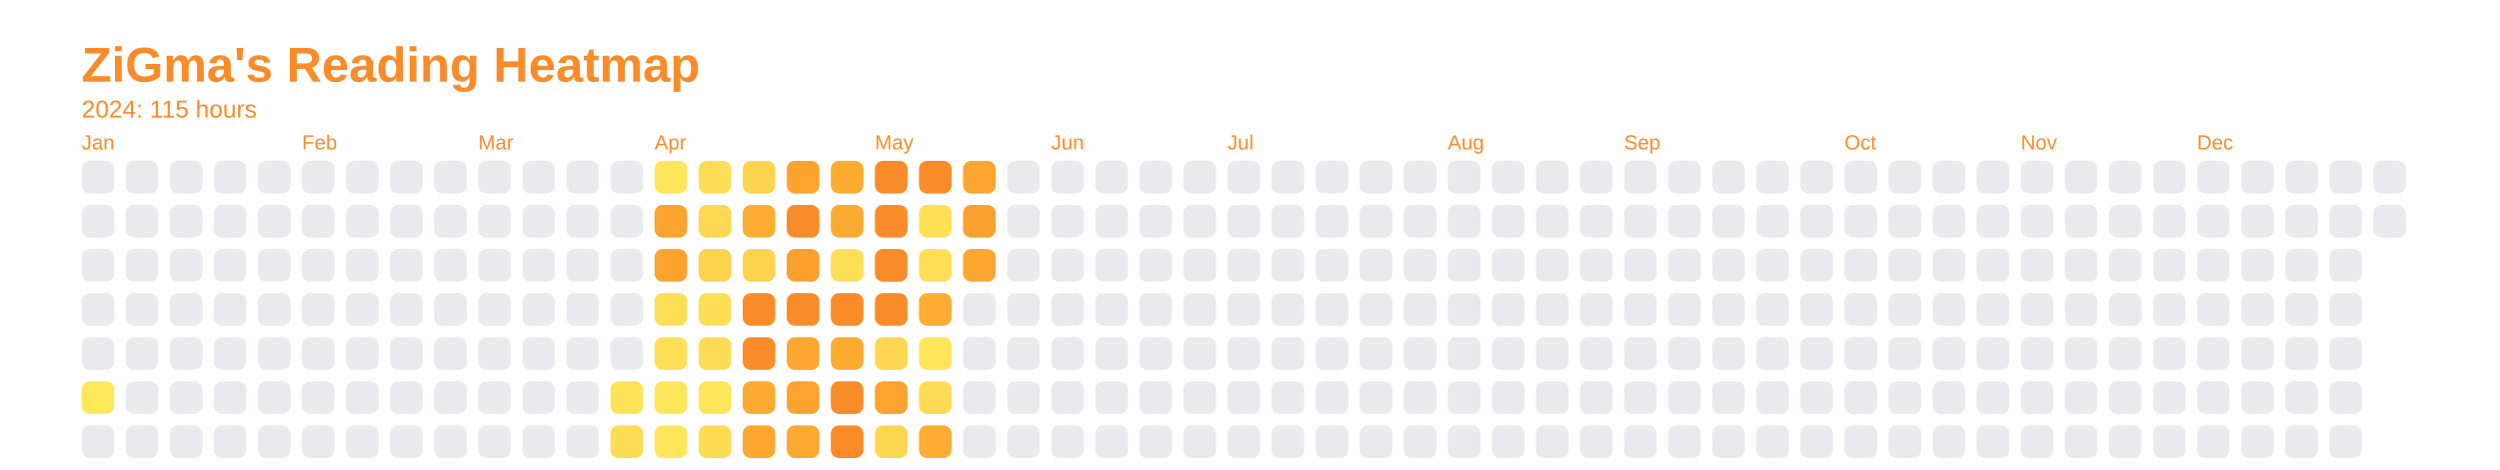
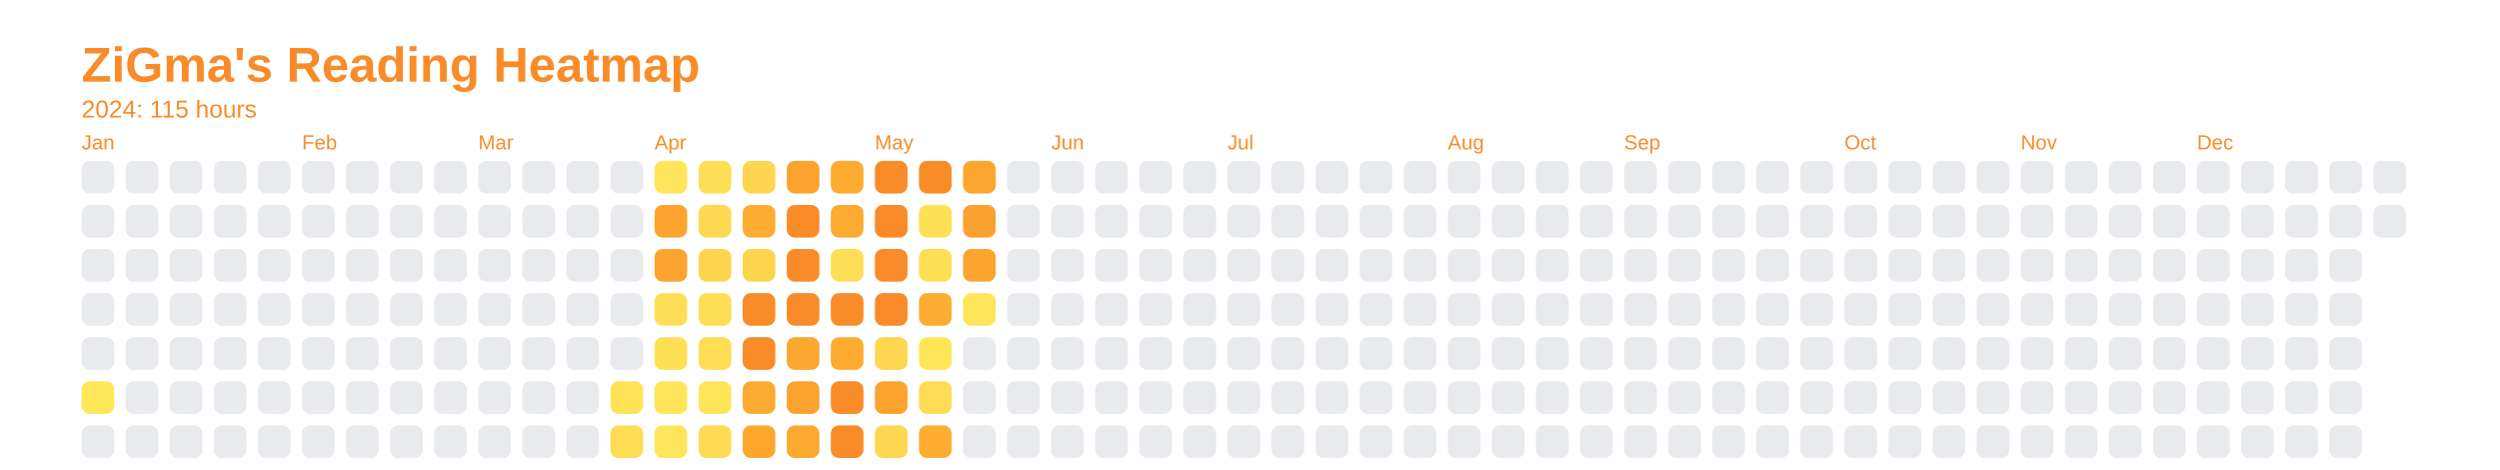
<svg xmlns="http://www.w3.org/2000/svg" baseProfile="full" height="57.5mm" version="1.1" viewBox="0,0,306.2,57.5" width="306.2mm">
  <defs />
  <rect fill="none" height="57.5" width="306.2" x="0" y="0" />
  <text fill="#f98c28" style="font-size:6px; font-family:Arial; font-weight:bold;" x="10" y="10">ZiGma's Reading Heatmap</text>
  <text fill="#f98c28" style="font-size:3px; font-family:Arial;" x="10" y="14.4">2024: 115 hours</text>
  <text fill="#f98c28" style="font-size:2.5px; font-family:Arial" x="10" y="18.3">Jan</text>
  <rect fill="#e8eaed" height="4" rx="1" ry="1" width="4" x="10" y="19.7" />
  <rect fill="#e8eaed" height="4" rx="1" ry="1" width="4" x="10" y="25.1" />
  <rect fill="#e8eaed" height="4" rx="1" ry="1" width="4" x="10" y="30.5" />
  <rect fill="#e8eaed" height="4" rx="1" ry="1" width="4" x="10" y="35.9" />
  <rect fill="#e8eaed" height="4" rx="1" ry="1" width="4" x="10" y="41.3" />
  <rect fill="#ffe75a" height="4" rx="1" ry="1" width="4" x="10" y="46.7" />
  <rect fill="#e8eaed" height="4" rx="1" ry="1" width="4" x="10" y="52.1" />
  <rect fill="#e8eaed" height="4" rx="1" ry="1" width="4" x="15.4" y="19.7" />
  <rect fill="#e8eaed" height="4" rx="1" ry="1" width="4" x="15.4" y="25.1" />
  <rect fill="#e8eaed" height="4" rx="1" ry="1" width="4" x="15.4" y="30.5" />
  <rect fill="#e8eaed" height="4" rx="1" ry="1" width="4" x="15.4" y="35.9" />
  <rect fill="#e8eaed" height="4" rx="1" ry="1" width="4" x="15.4" y="41.3" />
  <rect fill="#e8eaed" height="4" rx="1" ry="1" width="4" x="15.4" y="46.7" />
  <rect fill="#e8eaed" height="4" rx="1" ry="1" width="4" x="15.4" y="52.1" />
  <rect fill="#e8eaed" height="4" rx="1" ry="1" width="4" x="20.8" y="19.7" />
  <rect fill="#e8eaed" height="4" rx="1" ry="1" width="4" x="20.8" y="25.1" />
  <rect fill="#e8eaed" height="4" rx="1" ry="1" width="4" x="20.8" y="30.5" />
  <rect fill="#e8eaed" height="4" rx="1" ry="1" width="4" x="20.8" y="35.9" />
  <rect fill="#e8eaed" height="4" rx="1" ry="1" width="4" x="20.8" y="41.3" />
  <rect fill="#e8eaed" height="4" rx="1" ry="1" width="4" x="20.8" y="46.7" />
  <rect fill="#e8eaed" height="4" rx="1" ry="1" width="4" x="20.8" y="52.1" />
  <rect fill="#e8eaed" height="4" rx="1" ry="1" width="4" x="26.2" y="19.7" />
  <rect fill="#e8eaed" height="4" rx="1" ry="1" width="4" x="26.2" y="25.1" />
  <rect fill="#e8eaed" height="4" rx="1" ry="1" width="4" x="26.2" y="30.5" />
  <rect fill="#e8eaed" height="4" rx="1" ry="1" width="4" x="26.2" y="35.9" />
  <rect fill="#e8eaed" height="4" rx="1" ry="1" width="4" x="26.2" y="41.3" />
  <rect fill="#e8eaed" height="4" rx="1" ry="1" width="4" x="26.2" y="46.7" />
  <rect fill="#e8eaed" height="4" rx="1" ry="1" width="4" x="26.2" y="52.1" />
  <rect fill="#e8eaed" height="4" rx="1" ry="1" width="4" x="31.6" y="19.7" />
  <rect fill="#e8eaed" height="4" rx="1" ry="1" width="4" x="31.6" y="25.1" />
  <rect fill="#e8eaed" height="4" rx="1" ry="1" width="4" x="31.6" y="30.5" />
  <rect fill="#e8eaed" height="4" rx="1" ry="1" width="4" x="31.6" y="35.9" />
  <rect fill="#e8eaed" height="4" rx="1" ry="1" width="4" x="31.6" y="41.3" />
  <rect fill="#e8eaed" height="4" rx="1" ry="1" width="4" x="31.6" y="46.7" />
  <rect fill="#e8eaed" height="4" rx="1" ry="1" width="4" x="31.6" y="52.1" />
  <text fill="#f98c28" style="font-size:2.5px; font-family:Arial" x="37.0" y="18.3">Feb</text>
  <rect fill="#e8eaed" height="4" rx="1" ry="1" width="4" x="37.0" y="19.7" />
  <rect fill="#e8eaed" height="4" rx="1" ry="1" width="4" x="37.0" y="25.1" />
  <rect fill="#e8eaed" height="4" rx="1" ry="1" width="4" x="37.0" y="30.5" />
  <rect fill="#e8eaed" height="4" rx="1" ry="1" width="4" x="37.0" y="35.9" />
  <rect fill="#e8eaed" height="4" rx="1" ry="1" width="4" x="37.0" y="41.3" />
  <rect fill="#e8eaed" height="4" rx="1" ry="1" width="4" x="37.0" y="46.7" />
  <rect fill="#e8eaed" height="4" rx="1" ry="1" width="4" x="37.0" y="52.1" />
  <rect fill="#e8eaed" height="4" rx="1" ry="1" width="4" x="42.4" y="19.7" />
  <rect fill="#e8eaed" height="4" rx="1" ry="1" width="4" x="42.4" y="25.1" />
  <rect fill="#e8eaed" height="4" rx="1" ry="1" width="4" x="42.4" y="30.5" />
  <rect fill="#e8eaed" height="4" rx="1" ry="1" width="4" x="42.4" y="35.9" />
  <rect fill="#e8eaed" height="4" rx="1" ry="1" width="4" x="42.4" y="41.3" />
  <rect fill="#e8eaed" height="4" rx="1" ry="1" width="4" x="42.4" y="46.7" />
  <rect fill="#e8eaed" height="4" rx="1" ry="1" width="4" x="42.4" y="52.1" />
  <rect fill="#e8eaed" height="4" rx="1" ry="1" width="4" x="47.8" y="19.7" />
  <rect fill="#e8eaed" height="4" rx="1" ry="1" width="4" x="47.8" y="25.1" />
  <rect fill="#e8eaed" height="4" rx="1" ry="1" width="4" x="47.8" y="30.5" />
  <rect fill="#e8eaed" height="4" rx="1" ry="1" width="4" x="47.8" y="35.9" />
  <rect fill="#e8eaed" height="4" rx="1" ry="1" width="4" x="47.8" y="41.3" />
  <rect fill="#e8eaed" height="4" rx="1" ry="1" width="4" x="47.8" y="46.7" />
  <rect fill="#e8eaed" height="4" rx="1" ry="1" width="4" x="47.8" y="52.1" />
  <rect fill="#e8eaed" height="4" rx="1" ry="1" width="4" x="53.2" y="19.7" />
  <rect fill="#e8eaed" height="4" rx="1" ry="1" width="4" x="53.2" y="25.1" />
  <rect fill="#e8eaed" height="4" rx="1" ry="1" width="4" x="53.2" y="30.5" />
  <rect fill="#e8eaed" height="4" rx="1" ry="1" width="4" x="53.2" y="35.9" />
  <rect fill="#e8eaed" height="4" rx="1" ry="1" width="4" x="53.2" y="41.3" />
  <rect fill="#e8eaed" height="4" rx="1" ry="1" width="4" x="53.2" y="46.7" />
  <rect fill="#e8eaed" height="4" rx="1" ry="1" width="4" x="53.2" y="52.1" />
  <text fill="#f98c28" style="font-size:2.5px; font-family:Arial" x="58.6" y="18.3">Mar</text>
  <rect fill="#e8eaed" height="4" rx="1" ry="1" width="4" x="58.6" y="19.7" />
  <rect fill="#e8eaed" height="4" rx="1" ry="1" width="4" x="58.6" y="25.1" />
  <rect fill="#e8eaed" height="4" rx="1" ry="1" width="4" x="58.6" y="30.5" />
  <rect fill="#e8eaed" height="4" rx="1" ry="1" width="4" x="58.6" y="35.9" />
  <rect fill="#e8eaed" height="4" rx="1" ry="1" width="4" x="58.6" y="41.3" />
  <rect fill="#e8eaed" height="4" rx="1" ry="1" width="4" x="58.6" y="46.7" />
  <rect fill="#e8eaed" height="4" rx="1" ry="1" width="4" x="58.6" y="52.1" />
  <rect fill="#e8eaed" height="4" rx="1" ry="1" width="4" x="64" y="19.7" />
  <rect fill="#e8eaed" height="4" rx="1" ry="1" width="4" x="64" y="25.1" />
  <rect fill="#e8eaed" height="4" rx="1" ry="1" width="4" x="64" y="30.5" />
  <rect fill="#e8eaed" height="4" rx="1" ry="1" width="4" x="64" y="35.9" />
  <rect fill="#e8eaed" height="4" rx="1" ry="1" width="4" x="64" y="41.3" />
  <rect fill="#e8eaed" height="4" rx="1" ry="1" width="4" x="64" y="46.7" />
  <rect fill="#e8eaed" height="4" rx="1" ry="1" width="4" x="64" y="52.1" />
  <rect fill="#e8eaed" height="4" rx="1" ry="1" width="4" x="69.4" y="19.7" />
  <rect fill="#e8eaed" height="4" rx="1" ry="1" width="4" x="69.4" y="25.1" />
  <rect fill="#e8eaed" height="4" rx="1" ry="1" width="4" x="69.4" y="30.5" />
  <rect fill="#e8eaed" height="4" rx="1" ry="1" width="4" x="69.4" y="35.9" />
  <rect fill="#e8eaed" height="4" rx="1" ry="1" width="4" x="69.4" y="41.3" />
  <rect fill="#e8eaed" height="4" rx="1" ry="1" width="4" x="69.4" y="46.7" />
  <rect fill="#e8eaed" height="4" rx="1" ry="1" width="4" x="69.4" y="52.1" />
  <rect fill="#e8eaed" height="4" rx="1" ry="1" width="4" x="74.8" y="19.7" />
  <rect fill="#e8eaed" height="4" rx="1" ry="1" width="4" x="74.8" y="25.1" />
  <rect fill="#e8eaed" height="4" rx="1" ry="1" width="4" x="74.8" y="30.5" />
  <rect fill="#e8eaed" height="4" rx="1" ry="1" width="4" x="74.8" y="35.9" />
  <rect fill="#e8eaed" height="4" rx="1" ry="1" width="4" x="74.8" y="41.3" />
  <rect fill="#ffe357" height="4" rx="1" ry="1" width="4" x="74.8" y="46.7" />
  <rect fill="#fedc53" height="4" rx="1" ry="1" width="4" x="74.8" y="52.1" />
  <text fill="#f98c28" style="font-size:2.5px; font-family:Arial" x="80.2" y="18.3">Apr</text>
  <rect fill="#ffe559" height="4" rx="1" ry="1" width="4" x="80.2" y="19.7" />
  <rect fill="#fca42e" height="4" rx="1" ry="1" width="4" x="80.2" y="25.1" />
  <rect fill="#fca42e" height="4" rx="1" ry="1" width="4" x="80.2" y="30.5" />
  <rect fill="#fede54" height="4" rx="1" ry="1" width="4" x="80.2" y="35.9" />
  <rect fill="#ffe055" height="4" rx="1" ry="1" width="4" x="80.2" y="41.3" />
  <rect fill="#ffe558" height="4" rx="1" ry="1" width="4" x="80.2" y="46.7" />
  <rect fill="#ffe559" height="4" rx="1" ry="1" width="4" x="80.2" y="52.1" />
  <rect fill="#fede54" height="4" rx="1" ry="1" width="4" x="85.6" y="19.7" />
  <rect fill="#fed850" height="4" rx="1" ry="1" width="4" x="85.6" y="25.1" />
  <rect fill="#fed34d" height="4" rx="1" ry="1" width="4" x="85.6" y="30.5" />
  <rect fill="#fede54" height="4" rx="1" ry="1" width="4" x="85.6" y="35.9" />
  <rect fill="#fedc53" height="4" rx="1" ry="1" width="4" x="85.6" y="41.3" />
  <rect fill="#ffe558" height="4" rx="1" ry="1" width="4" x="85.6" y="46.7" />
  <rect fill="#fedb52" height="4" rx="1" ry="1" width="4" x="85.6" y="52.1" />
  <rect fill="#fed54e" height="4" rx="1" ry="1" width="4" x="91" y="19.7" />
  <rect fill="#fdad31" height="4" rx="1" ry="1" width="4" x="91" y="25.1" />
  <rect fill="#fed34d" height="4" rx="1" ry="1" width="4" x="91" y="30.5" />
  <rect fill="#f98c28" height="4" rx="1" ry="1" width="4" x="91" y="35.9" />
  <rect fill="#f98c28" height="4" rx="1" ry="1" width="4" x="91" y="41.3" />
  <rect fill="#fcaa30" height="4" rx="1" ry="1" width="4" x="91" y="46.7" />
  <rect fill="#fca82f" height="4" rx="1" ry="1" width="4" x="91" y="52.1" />
  <rect fill="#fca32e" height="4" rx="1" ry="1" width="4" x="96.4" y="19.7" />
  <rect fill="#f98c28" height="4" rx="1" ry="1" width="4" x="96.4" y="25.1" />
-   <rect fill="#fba02d" height="4" rx="1" ry="1" width="4" x="96.4" y="30.5" />
+   <rect fill="#f98c28" height="4" rx="1" ry="1" width="4" x="96.4" y="30.5" />
  <rect fill="#f98c28" height="4" rx="1" ry="1" width="4" x="96.4" y="35.9" />
  <rect fill="#fca72f" height="4" rx="1" ry="1" width="4" x="96.4" y="41.3" />
  <rect fill="#fca32e" height="4" rx="1" ry="1" width="4" x="96.4" y="46.7" />
  <rect fill="#fca930" height="4" rx="1" ry="1" width="4" x="96.4" y="52.1" />
  <rect fill="#fdac30" height="4" rx="1" ry="1" width="4" x="101.8" y="19.7" />
  <rect fill="#fcab30" height="4" rx="1" ry="1" width="4" x="101.8" y="25.1" />
  <rect fill="#fede54" height="4" rx="1" ry="1" width="4" x="101.8" y="30.5" />
  <rect fill="#f98c28" height="4" rx="1" ry="1" width="4" x="101.8" y="35.9" />
  <rect fill="#fdac30" height="4" rx="1" ry="1" width="4" x="101.8" y="41.3" />
  <rect fill="#f98c28" height="4" rx="1" ry="1" width="4" x="101.8" y="46.7" />
  <rect fill="#f98c28" height="4" rx="1" ry="1" width="4" x="101.8" y="52.1" />
  <text fill="#f98c28" style="font-size:2.5px; font-family:Arial" x="107.2" y="18.3">May</text>
  <rect fill="#f98c28" height="4" rx="1" ry="1" width="4" x="107.2" y="19.7" />
  <rect fill="#f98c28" height="4" rx="1" ry="1" width="4" x="107.2" y="25.1" />
  <rect fill="#f98c28" height="4" rx="1" ry="1" width="4" x="107.2" y="30.5" />
  <rect fill="#f98c28" height="4" rx="1" ry="1" width="4" x="107.2" y="35.9" />
  <rect fill="#fed64f" height="4" rx="1" ry="1" width="4" x="107.2" y="41.3" />
  <rect fill="#fca32e" height="4" rx="1" ry="1" width="4" x="107.2" y="46.7" />
  <rect fill="#fed750" height="4" rx="1" ry="1" width="4" x="107.2" y="52.1" />
  <rect fill="#f98c28" height="4" rx="1" ry="1" width="4" x="112.6" y="19.7" />
  <rect fill="#ffe156" height="4" rx="1" ry="1" width="4" x="112.6" y="25.1" />
  <rect fill="#fede54" height="4" rx="1" ry="1" width="4" x="112.6" y="30.5" />
  <rect fill="#fdad31" height="4" rx="1" ry="1" width="4" x="112.6" y="35.9" />
  <rect fill="#ffe659" height="4" rx="1" ry="1" width="4" x="112.6" y="41.3" />
  <rect fill="#fedc53" height="4" rx="1" ry="1" width="4" x="112.6" y="46.7" />
  <rect fill="#fdad31" height="4" rx="1" ry="1" width="4" x="112.6" y="52.1" />
  <rect fill="#fca62f" height="4" rx="1" ry="1" width="4" x="118" y="19.7" />
  <rect fill="#fba12d" height="4" rx="1" ry="1" width="4" x="118" y="25.1" />
-   <rect fill="#fca72f" height="4" rx="1" ry="1" width="4" x="118" y="30.5" />
-   <rect fill="#e8eaed" height="4" rx="1" ry="1" width="4" x="118" y="35.9" />
+   <rect fill="#fca42e" height="4" rx="1" ry="1" width="4" x="118" y="30.5" />
+   <rect fill="#ffe559" height="4" rx="1" ry="1" width="4" x="118" y="35.9" />
  <rect fill="#e8eaed" height="4" rx="1" ry="1" width="4" x="118" y="41.3" />
  <rect fill="#e8eaed" height="4" rx="1" ry="1" width="4" x="118" y="46.7" />
  <rect fill="#e8eaed" height="4" rx="1" ry="1" width="4" x="118" y="52.1" />
  <rect fill="#e8eaed" height="4" rx="1" ry="1" width="4" x="123.4" y="19.7" />
  <rect fill="#e8eaed" height="4" rx="1" ry="1" width="4" x="123.4" y="25.1" />
  <rect fill="#e8eaed" height="4" rx="1" ry="1" width="4" x="123.4" y="30.5" />
  <rect fill="#e8eaed" height="4" rx="1" ry="1" width="4" x="123.4" y="35.9" />
  <rect fill="#e8eaed" height="4" rx="1" ry="1" width="4" x="123.4" y="41.3" />
  <rect fill="#e8eaed" height="4" rx="1" ry="1" width="4" x="123.4" y="46.7" />
  <rect fill="#e8eaed" height="4" rx="1" ry="1" width="4" x="123.4" y="52.1" />
  <text fill="#f98c28" style="font-size:2.5px; font-family:Arial" x="128.8" y="18.3">Jun</text>
  <rect fill="#e8eaed" height="4" rx="1" ry="1" width="4" x="128.8" y="19.7" />
  <rect fill="#e8eaed" height="4" rx="1" ry="1" width="4" x="128.8" y="25.1" />
  <rect fill="#e8eaed" height="4" rx="1" ry="1" width="4" x="128.8" y="30.5" />
  <rect fill="#e8eaed" height="4" rx="1" ry="1" width="4" x="128.8" y="35.9" />
  <rect fill="#e8eaed" height="4" rx="1" ry="1" width="4" x="128.8" y="41.3" />
  <rect fill="#e8eaed" height="4" rx="1" ry="1" width="4" x="128.8" y="46.7" />
  <rect fill="#e8eaed" height="4" rx="1" ry="1" width="4" x="128.8" y="52.1" />
  <rect fill="#e8eaed" height="4" rx="1" ry="1" width="4" x="134.2" y="19.7" />
  <rect fill="#e8eaed" height="4" rx="1" ry="1" width="4" x="134.2" y="25.1" />
  <rect fill="#e8eaed" height="4" rx="1" ry="1" width="4" x="134.2" y="30.5" />
  <rect fill="#e8eaed" height="4" rx="1" ry="1" width="4" x="134.2" y="35.9" />
  <rect fill="#e8eaed" height="4" rx="1" ry="1" width="4" x="134.2" y="41.3" />
  <rect fill="#e8eaed" height="4" rx="1" ry="1" width="4" x="134.2" y="46.7" />
  <rect fill="#e8eaed" height="4" rx="1" ry="1" width="4" x="134.2" y="52.1" />
  <rect fill="#e8eaed" height="4" rx="1" ry="1" width="4" x="139.6" y="19.7" />
  <rect fill="#e8eaed" height="4" rx="1" ry="1" width="4" x="139.6" y="25.1" />
  <rect fill="#e8eaed" height="4" rx="1" ry="1" width="4" x="139.6" y="30.5" />
  <rect fill="#e8eaed" height="4" rx="1" ry="1" width="4" x="139.6" y="35.9" />
  <rect fill="#e8eaed" height="4" rx="1" ry="1" width="4" x="139.6" y="41.3" />
  <rect fill="#e8eaed" height="4" rx="1" ry="1" width="4" x="139.6" y="46.7" />
  <rect fill="#e8eaed" height="4" rx="1" ry="1" width="4" x="139.6" y="52.1" />
  <rect fill="#e8eaed" height="4" rx="1" ry="1" width="4" x="145" y="19.7" />
  <rect fill="#e8eaed" height="4" rx="1" ry="1" width="4" x="145" y="25.1" />
  <rect fill="#e8eaed" height="4" rx="1" ry="1" width="4" x="145" y="30.5" />
  <rect fill="#e8eaed" height="4" rx="1" ry="1" width="4" x="145" y="35.9" />
  <rect fill="#e8eaed" height="4" rx="1" ry="1" width="4" x="145" y="41.3" />
  <rect fill="#e8eaed" height="4" rx="1" ry="1" width="4" x="145" y="46.7" />
  <rect fill="#e8eaed" height="4" rx="1" ry="1" width="4" x="145" y="52.1" />
  <text fill="#f98c28" style="font-size:2.5px; font-family:Arial" x="150.4" y="18.3">Jul</text>
  <rect fill="#e8eaed" height="4" rx="1" ry="1" width="4" x="150.4" y="19.7" />
  <rect fill="#e8eaed" height="4" rx="1" ry="1" width="4" x="150.4" y="25.1" />
  <rect fill="#e8eaed" height="4" rx="1" ry="1" width="4" x="150.4" y="30.5" />
  <rect fill="#e8eaed" height="4" rx="1" ry="1" width="4" x="150.4" y="35.9" />
  <rect fill="#e8eaed" height="4" rx="1" ry="1" width="4" x="150.4" y="41.3" />
  <rect fill="#e8eaed" height="4" rx="1" ry="1" width="4" x="150.4" y="46.7" />
  <rect fill="#e8eaed" height="4" rx="1" ry="1" width="4" x="150.4" y="52.1" />
  <rect fill="#e8eaed" height="4" rx="1" ry="1" width="4" x="155.8" y="19.7" />
  <rect fill="#e8eaed" height="4" rx="1" ry="1" width="4" x="155.8" y="25.1" />
  <rect fill="#e8eaed" height="4" rx="1" ry="1" width="4" x="155.8" y="30.5" />
  <rect fill="#e8eaed" height="4" rx="1" ry="1" width="4" x="155.8" y="35.9" />
  <rect fill="#e8eaed" height="4" rx="1" ry="1" width="4" x="155.8" y="41.3" />
  <rect fill="#e8eaed" height="4" rx="1" ry="1" width="4" x="155.8" y="46.7" />
  <rect fill="#e8eaed" height="4" rx="1" ry="1" width="4" x="155.8" y="52.1" />
  <rect fill="#e8eaed" height="4" rx="1" ry="1" width="4" x="161.2" y="19.7" />
  <rect fill="#e8eaed" height="4" rx="1" ry="1" width="4" x="161.2" y="25.1" />
  <rect fill="#e8eaed" height="4" rx="1" ry="1" width="4" x="161.2" y="30.5" />
  <rect fill="#e8eaed" height="4" rx="1" ry="1" width="4" x="161.2" y="35.9" />
  <rect fill="#e8eaed" height="4" rx="1" ry="1" width="4" x="161.2" y="41.3" />
  <rect fill="#e8eaed" height="4" rx="1" ry="1" width="4" x="161.2" y="46.7" />
  <rect fill="#e8eaed" height="4" rx="1" ry="1" width="4" x="161.2" y="52.1" />
  <rect fill="#e8eaed" height="4" rx="1" ry="1" width="4" x="166.6" y="19.7" />
  <rect fill="#e8eaed" height="4" rx="1" ry="1" width="4" x="166.6" y="25.1" />
  <rect fill="#e8eaed" height="4" rx="1" ry="1" width="4" x="166.6" y="30.5" />
  <rect fill="#e8eaed" height="4" rx="1" ry="1" width="4" x="166.6" y="35.9" />
  <rect fill="#e8eaed" height="4" rx="1" ry="1" width="4" x="166.6" y="41.3" />
  <rect fill="#e8eaed" height="4" rx="1" ry="1" width="4" x="166.6" y="46.7" />
  <rect fill="#e8eaed" height="4" rx="1" ry="1" width="4" x="166.6" y="52.1" />
  <rect fill="#e8eaed" height="4" rx="1" ry="1" width="4" x="172" y="19.7" />
  <rect fill="#e8eaed" height="4" rx="1" ry="1" width="4" x="172" y="25.1" />
  <rect fill="#e8eaed" height="4" rx="1" ry="1" width="4" x="172" y="30.5" />
  <rect fill="#e8eaed" height="4" rx="1" ry="1" width="4" x="172" y="35.9" />
  <rect fill="#e8eaed" height="4" rx="1" ry="1" width="4" x="172" y="41.3" />
  <rect fill="#e8eaed" height="4" rx="1" ry="1" width="4" x="172" y="46.7" />
  <rect fill="#e8eaed" height="4" rx="1" ry="1" width="4" x="172" y="52.1" />
  <text fill="#f98c28" style="font-size:2.5px; font-family:Arial" x="177.4" y="18.3">Aug</text>
  <rect fill="#e8eaed" height="4" rx="1" ry="1" width="4" x="177.4" y="19.7" />
  <rect fill="#e8eaed" height="4" rx="1" ry="1" width="4" x="177.4" y="25.1" />
  <rect fill="#e8eaed" height="4" rx="1" ry="1" width="4" x="177.4" y="30.5" />
  <rect fill="#e8eaed" height="4" rx="1" ry="1" width="4" x="177.4" y="35.9" />
  <rect fill="#e8eaed" height="4" rx="1" ry="1" width="4" x="177.4" y="41.3" />
  <rect fill="#e8eaed" height="4" rx="1" ry="1" width="4" x="177.4" y="46.7" />
  <rect fill="#e8eaed" height="4" rx="1" ry="1" width="4" x="177.4" y="52.1" />
  <rect fill="#e8eaed" height="4" rx="1" ry="1" width="4" x="182.8" y="19.7" />
  <rect fill="#e8eaed" height="4" rx="1" ry="1" width="4" x="182.8" y="25.1" />
  <rect fill="#e8eaed" height="4" rx="1" ry="1" width="4" x="182.8" y="30.5" />
  <rect fill="#e8eaed" height="4" rx="1" ry="1" width="4" x="182.8" y="35.9" />
  <rect fill="#e8eaed" height="4" rx="1" ry="1" width="4" x="182.8" y="41.3" />
  <rect fill="#e8eaed" height="4" rx="1" ry="1" width="4" x="182.8" y="46.7" />
  <rect fill="#e8eaed" height="4" rx="1" ry="1" width="4" x="182.8" y="52.1" />
  <rect fill="#e8eaed" height="4" rx="1" ry="1" width="4" x="188.2" y="19.7" />
  <rect fill="#e8eaed" height="4" rx="1" ry="1" width="4" x="188.2" y="25.1" />
  <rect fill="#e8eaed" height="4" rx="1" ry="1" width="4" x="188.2" y="30.5" />
  <rect fill="#e8eaed" height="4" rx="1" ry="1" width="4" x="188.2" y="35.9" />
  <rect fill="#e8eaed" height="4" rx="1" ry="1" width="4" x="188.2" y="41.3" />
  <rect fill="#e8eaed" height="4" rx="1" ry="1" width="4" x="188.2" y="46.7" />
  <rect fill="#e8eaed" height="4" rx="1" ry="1" width="4" x="188.2" y="52.1" />
  <rect fill="#e8eaed" height="4" rx="1" ry="1" width="4" x="193.6" y="19.7" />
  <rect fill="#e8eaed" height="4" rx="1" ry="1" width="4" x="193.6" y="25.1" />
  <rect fill="#e8eaed" height="4" rx="1" ry="1" width="4" x="193.6" y="30.5" />
  <rect fill="#e8eaed" height="4" rx="1" ry="1" width="4" x="193.6" y="35.9" />
  <rect fill="#e8eaed" height="4" rx="1" ry="1" width="4" x="193.6" y="41.3" />
  <rect fill="#e8eaed" height="4" rx="1" ry="1" width="4" x="193.6" y="46.7" />
  <rect fill="#e8eaed" height="4" rx="1" ry="1" width="4" x="193.6" y="52.1" />
  <text fill="#f98c28" style="font-size:2.5px; font-family:Arial" x="199" y="18.3">Sep</text>
  <rect fill="#e8eaed" height="4" rx="1" ry="1" width="4" x="199" y="19.7" />
  <rect fill="#e8eaed" height="4" rx="1" ry="1" width="4" x="199" y="25.1" />
  <rect fill="#e8eaed" height="4" rx="1" ry="1" width="4" x="199" y="30.5" />
  <rect fill="#e8eaed" height="4" rx="1" ry="1" width="4" x="199" y="35.9" />
  <rect fill="#e8eaed" height="4" rx="1" ry="1" width="4" x="199" y="41.3" />
  <rect fill="#e8eaed" height="4" rx="1" ry="1" width="4" x="199" y="46.7" />
  <rect fill="#e8eaed" height="4" rx="1" ry="1" width="4" x="199" y="52.1" />
  <rect fill="#e8eaed" height="4" rx="1" ry="1" width="4" x="204.4" y="19.7" />
  <rect fill="#e8eaed" height="4" rx="1" ry="1" width="4" x="204.4" y="25.1" />
  <rect fill="#e8eaed" height="4" rx="1" ry="1" width="4" x="204.4" y="30.5" />
  <rect fill="#e8eaed" height="4" rx="1" ry="1" width="4" x="204.4" y="35.9" />
  <rect fill="#e8eaed" height="4" rx="1" ry="1" width="4" x="204.4" y="41.3" />
  <rect fill="#e8eaed" height="4" rx="1" ry="1" width="4" x="204.4" y="46.7" />
  <rect fill="#e8eaed" height="4" rx="1" ry="1" width="4" x="204.4" y="52.1" />
  <rect fill="#e8eaed" height="4" rx="1" ry="1" width="4" x="209.8" y="19.7" />
  <rect fill="#e8eaed" height="4" rx="1" ry="1" width="4" x="209.8" y="25.1" />
  <rect fill="#e8eaed" height="4" rx="1" ry="1" width="4" x="209.8" y="30.5" />
  <rect fill="#e8eaed" height="4" rx="1" ry="1" width="4" x="209.8" y="35.9" />
  <rect fill="#e8eaed" height="4" rx="1" ry="1" width="4" x="209.8" y="41.3" />
  <rect fill="#e8eaed" height="4" rx="1" ry="1" width="4" x="209.8" y="46.7" />
  <rect fill="#e8eaed" height="4" rx="1" ry="1" width="4" x="209.8" y="52.1" />
  <rect fill="#e8eaed" height="4" rx="1" ry="1" width="4" x="215.2" y="19.7" />
  <rect fill="#e8eaed" height="4" rx="1" ry="1" width="4" x="215.2" y="25.1" />
  <rect fill="#e8eaed" height="4" rx="1" ry="1" width="4" x="215.2" y="30.5" />
  <rect fill="#e8eaed" height="4" rx="1" ry="1" width="4" x="215.2" y="35.9" />
  <rect fill="#e8eaed" height="4" rx="1" ry="1" width="4" x="215.2" y="41.3" />
  <rect fill="#e8eaed" height="4" rx="1" ry="1" width="4" x="215.2" y="46.7" />
  <rect fill="#e8eaed" height="4" rx="1" ry="1" width="4" x="215.2" y="52.1" />
  <rect fill="#e8eaed" height="4" rx="1" ry="1" width="4" x="220.6" y="19.7" />
  <rect fill="#e8eaed" height="4" rx="1" ry="1" width="4" x="220.6" y="25.1" />
  <rect fill="#e8eaed" height="4" rx="1" ry="1" width="4" x="220.6" y="30.5" />
  <rect fill="#e8eaed" height="4" rx="1" ry="1" width="4" x="220.6" y="35.9" />
  <rect fill="#e8eaed" height="4" rx="1" ry="1" width="4" x="220.6" y="41.3" />
  <rect fill="#e8eaed" height="4" rx="1" ry="1" width="4" x="220.6" y="46.7" />
  <rect fill="#e8eaed" height="4" rx="1" ry="1" width="4" x="220.6" y="52.1" />
  <text fill="#f98c28" style="font-size:2.5px; font-family:Arial" x="226" y="18.3">Oct</text>
  <rect fill="#e8eaed" height="4" rx="1" ry="1" width="4" x="226" y="19.7" />
  <rect fill="#e8eaed" height="4" rx="1" ry="1" width="4" x="226" y="25.1" />
  <rect fill="#e8eaed" height="4" rx="1" ry="1" width="4" x="226" y="30.5" />
  <rect fill="#e8eaed" height="4" rx="1" ry="1" width="4" x="226" y="35.9" />
  <rect fill="#e8eaed" height="4" rx="1" ry="1" width="4" x="226" y="41.3" />
  <rect fill="#e8eaed" height="4" rx="1" ry="1" width="4" x="226" y="46.7" />
  <rect fill="#e8eaed" height="4" rx="1" ry="1" width="4" x="226" y="52.1" />
  <rect fill="#e8eaed" height="4" rx="1" ry="1" width="4" x="231.4" y="19.7" />
  <rect fill="#e8eaed" height="4" rx="1" ry="1" width="4" x="231.4" y="25.1" />
  <rect fill="#e8eaed" height="4" rx="1" ry="1" width="4" x="231.4" y="30.5" />
  <rect fill="#e8eaed" height="4" rx="1" ry="1" width="4" x="231.4" y="35.9" />
  <rect fill="#e8eaed" height="4" rx="1" ry="1" width="4" x="231.4" y="41.3" />
  <rect fill="#e8eaed" height="4" rx="1" ry="1" width="4" x="231.4" y="46.7" />
  <rect fill="#e8eaed" height="4" rx="1" ry="1" width="4" x="231.4" y="52.1" />
  <rect fill="#e8eaed" height="4" rx="1" ry="1" width="4" x="236.8" y="19.7" />
  <rect fill="#e8eaed" height="4" rx="1" ry="1" width="4" x="236.8" y="25.1" />
  <rect fill="#e8eaed" height="4" rx="1" ry="1" width="4" x="236.8" y="30.5" />
  <rect fill="#e8eaed" height="4" rx="1" ry="1" width="4" x="236.8" y="35.9" />
  <rect fill="#e8eaed" height="4" rx="1" ry="1" width="4" x="236.8" y="41.3" />
  <rect fill="#e8eaed" height="4" rx="1" ry="1" width="4" x="236.8" y="46.7" />
  <rect fill="#e8eaed" height="4" rx="1" ry="1" width="4" x="236.8" y="52.1" />
  <rect fill="#e8eaed" height="4" rx="1" ry="1" width="4" x="242.2" y="19.7" />
  <rect fill="#e8eaed" height="4" rx="1" ry="1" width="4" x="242.2" y="25.1" />
  <rect fill="#e8eaed" height="4" rx="1" ry="1" width="4" x="242.2" y="30.5" />
  <rect fill="#e8eaed" height="4" rx="1" ry="1" width="4" x="242.2" y="35.9" />
  <rect fill="#e8eaed" height="4" rx="1" ry="1" width="4" x="242.2" y="41.3" />
  <rect fill="#e8eaed" height="4" rx="1" ry="1" width="4" x="242.2" y="46.7" />
  <rect fill="#e8eaed" height="4" rx="1" ry="1" width="4" x="242.2" y="52.1" />
  <text fill="#f98c28" style="font-size:2.5px; font-family:Arial" x="247.6" y="18.3">Nov</text>
  <rect fill="#e8eaed" height="4" rx="1" ry="1" width="4" x="247.6" y="19.7" />
  <rect fill="#e8eaed" height="4" rx="1" ry="1" width="4" x="247.6" y="25.1" />
  <rect fill="#e8eaed" height="4" rx="1" ry="1" width="4" x="247.6" y="30.5" />
  <rect fill="#e8eaed" height="4" rx="1" ry="1" width="4" x="247.6" y="35.9" />
  <rect fill="#e8eaed" height="4" rx="1" ry="1" width="4" x="247.6" y="41.3" />
  <rect fill="#e8eaed" height="4" rx="1" ry="1" width="4" x="247.6" y="46.7" />
  <rect fill="#e8eaed" height="4" rx="1" ry="1" width="4" x="247.6" y="52.1" />
  <rect fill="#e8eaed" height="4" rx="1" ry="1" width="4" x="253" y="19.7" />
  <rect fill="#e8eaed" height="4" rx="1" ry="1" width="4" x="253" y="25.1" />
  <rect fill="#e8eaed" height="4" rx="1" ry="1" width="4" x="253" y="30.5" />
  <rect fill="#e8eaed" height="4" rx="1" ry="1" width="4" x="253" y="35.9" />
  <rect fill="#e8eaed" height="4" rx="1" ry="1" width="4" x="253" y="41.3" />
  <rect fill="#e8eaed" height="4" rx="1" ry="1" width="4" x="253" y="46.7" />
  <rect fill="#e8eaed" height="4" rx="1" ry="1" width="4" x="253" y="52.1" />
  <rect fill="#e8eaed" height="4" rx="1" ry="1" width="4" x="258.4" y="19.7" />
  <rect fill="#e8eaed" height="4" rx="1" ry="1" width="4" x="258.4" y="25.1" />
  <rect fill="#e8eaed" height="4" rx="1" ry="1" width="4" x="258.4" y="30.5" />
  <rect fill="#e8eaed" height="4" rx="1" ry="1" width="4" x="258.4" y="35.9" />
  <rect fill="#e8eaed" height="4" rx="1" ry="1" width="4" x="258.4" y="41.3" />
  <rect fill="#e8eaed" height="4" rx="1" ry="1" width="4" x="258.4" y="46.7" />
  <rect fill="#e8eaed" height="4" rx="1" ry="1" width="4" x="258.4" y="52.1" />
  <rect fill="#e8eaed" height="4" rx="1" ry="1" width="4" x="263.8" y="19.7" />
  <rect fill="#e8eaed" height="4" rx="1" ry="1" width="4" x="263.8" y="25.1" />
  <rect fill="#e8eaed" height="4" rx="1" ry="1" width="4" x="263.8" y="30.5" />
  <rect fill="#e8eaed" height="4" rx="1" ry="1" width="4" x="263.8" y="35.9" />
  <rect fill="#e8eaed" height="4" rx="1" ry="1" width="4" x="263.8" y="41.3" />
  <rect fill="#e8eaed" height="4" rx="1" ry="1" width="4" x="263.8" y="46.7" />
  <rect fill="#e8eaed" height="4" rx="1" ry="1" width="4" x="263.8" y="52.1" />
  <text fill="#f98c28" style="font-size:2.5px; font-family:Arial" x="269.2" y="18.3">Dec</text>
  <rect fill="#e8eaed" height="4" rx="1" ry="1" width="4" x="269.2" y="19.7" />
  <rect fill="#e8eaed" height="4" rx="1" ry="1" width="4" x="269.2" y="25.1" />
  <rect fill="#e8eaed" height="4" rx="1" ry="1" width="4" x="269.2" y="30.5" />
  <rect fill="#e8eaed" height="4" rx="1" ry="1" width="4" x="269.2" y="35.9" />
  <rect fill="#e8eaed" height="4" rx="1" ry="1" width="4" x="269.2" y="41.3" />
  <rect fill="#e8eaed" height="4" rx="1" ry="1" width="4" x="269.2" y="46.7" />
  <rect fill="#e8eaed" height="4" rx="1" ry="1" width="4" x="269.2" y="52.1" />
  <rect fill="#e8eaed" height="4" rx="1" ry="1" width="4" x="274.6" y="19.7" />
  <rect fill="#e8eaed" height="4" rx="1" ry="1" width="4" x="274.6" y="25.1" />
  <rect fill="#e8eaed" height="4" rx="1" ry="1" width="4" x="274.6" y="30.5" />
  <rect fill="#e8eaed" height="4" rx="1" ry="1" width="4" x="274.6" y="35.9" />
  <rect fill="#e8eaed" height="4" rx="1" ry="1" width="4" x="274.6" y="41.3" />
  <rect fill="#e8eaed" height="4" rx="1" ry="1" width="4" x="274.6" y="46.7" />
  <rect fill="#e8eaed" height="4" rx="1" ry="1" width="4" x="274.6" y="52.1" />
  <rect fill="#e8eaed" height="4" rx="1" ry="1" width="4" x="280" y="19.7" />
  <rect fill="#e8eaed" height="4" rx="1" ry="1" width="4" x="280" y="25.1" />
  <rect fill="#e8eaed" height="4" rx="1" ry="1" width="4" x="280" y="30.5" />
  <rect fill="#e8eaed" height="4" rx="1" ry="1" width="4" x="280" y="35.9" />
  <rect fill="#e8eaed" height="4" rx="1" ry="1" width="4" x="280" y="41.3" />
  <rect fill="#e8eaed" height="4" rx="1" ry="1" width="4" x="280" y="46.7" />
  <rect fill="#e8eaed" height="4" rx="1" ry="1" width="4" x="280" y="52.1" />
  <rect fill="#e8eaed" height="4" rx="1" ry="1" width="4" x="285.4" y="19.7" />
  <rect fill="#e8eaed" height="4" rx="1" ry="1" width="4" x="285.4" y="25.1" />
  <rect fill="#e8eaed" height="4" rx="1" ry="1" width="4" x="285.4" y="30.5" />
  <rect fill="#e8eaed" height="4" rx="1" ry="1" width="4" x="285.4" y="35.9" />
  <rect fill="#e8eaed" height="4" rx="1" ry="1" width="4" x="285.4" y="41.3" />
  <rect fill="#e8eaed" height="4" rx="1" ry="1" width="4" x="285.4" y="46.7" />
  <rect fill="#e8eaed" height="4" rx="1" ry="1" width="4" x="285.4" y="52.1" />
  <rect fill="#e8eaed" height="4" rx="1" ry="1" width="4" x="290.8" y="19.7" />
  <rect fill="#e8eaed" height="4" rx="1" ry="1" width="4" x="290.8" y="25.1" />
</svg>
